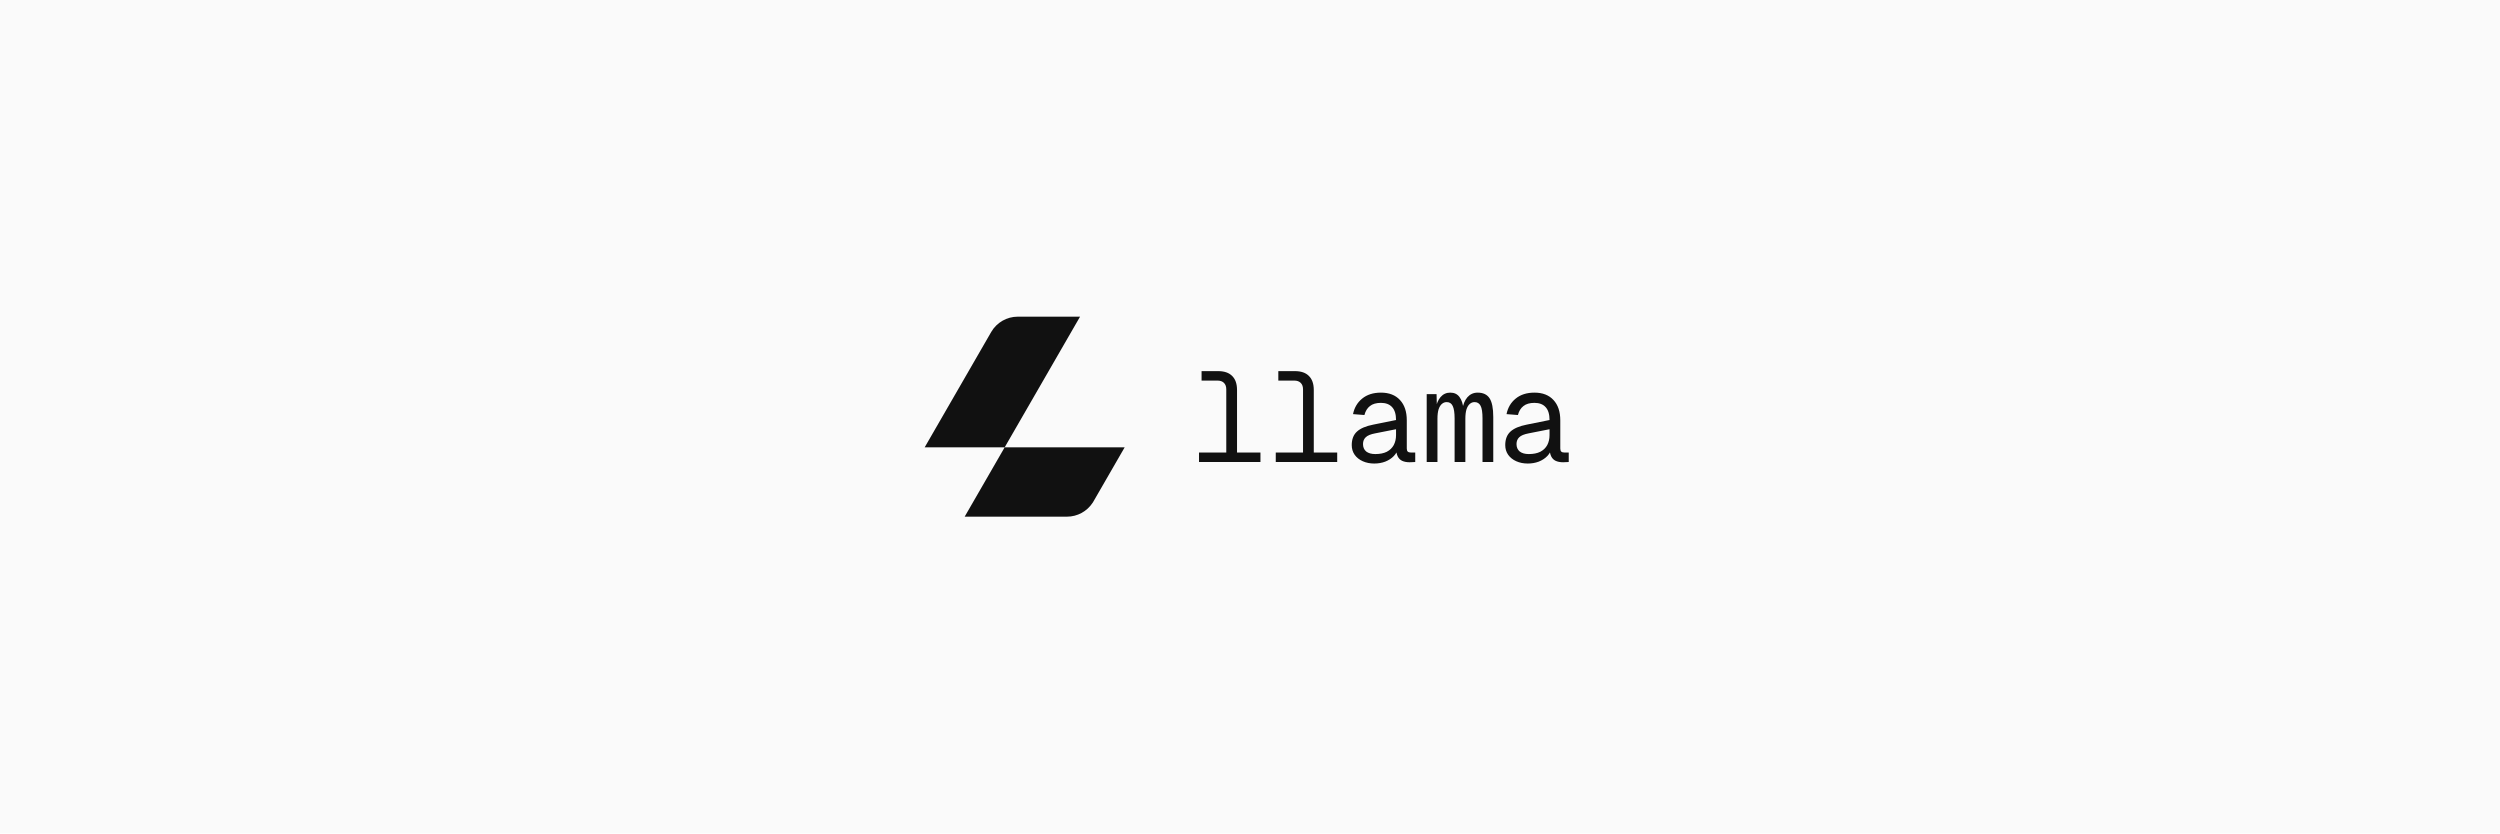
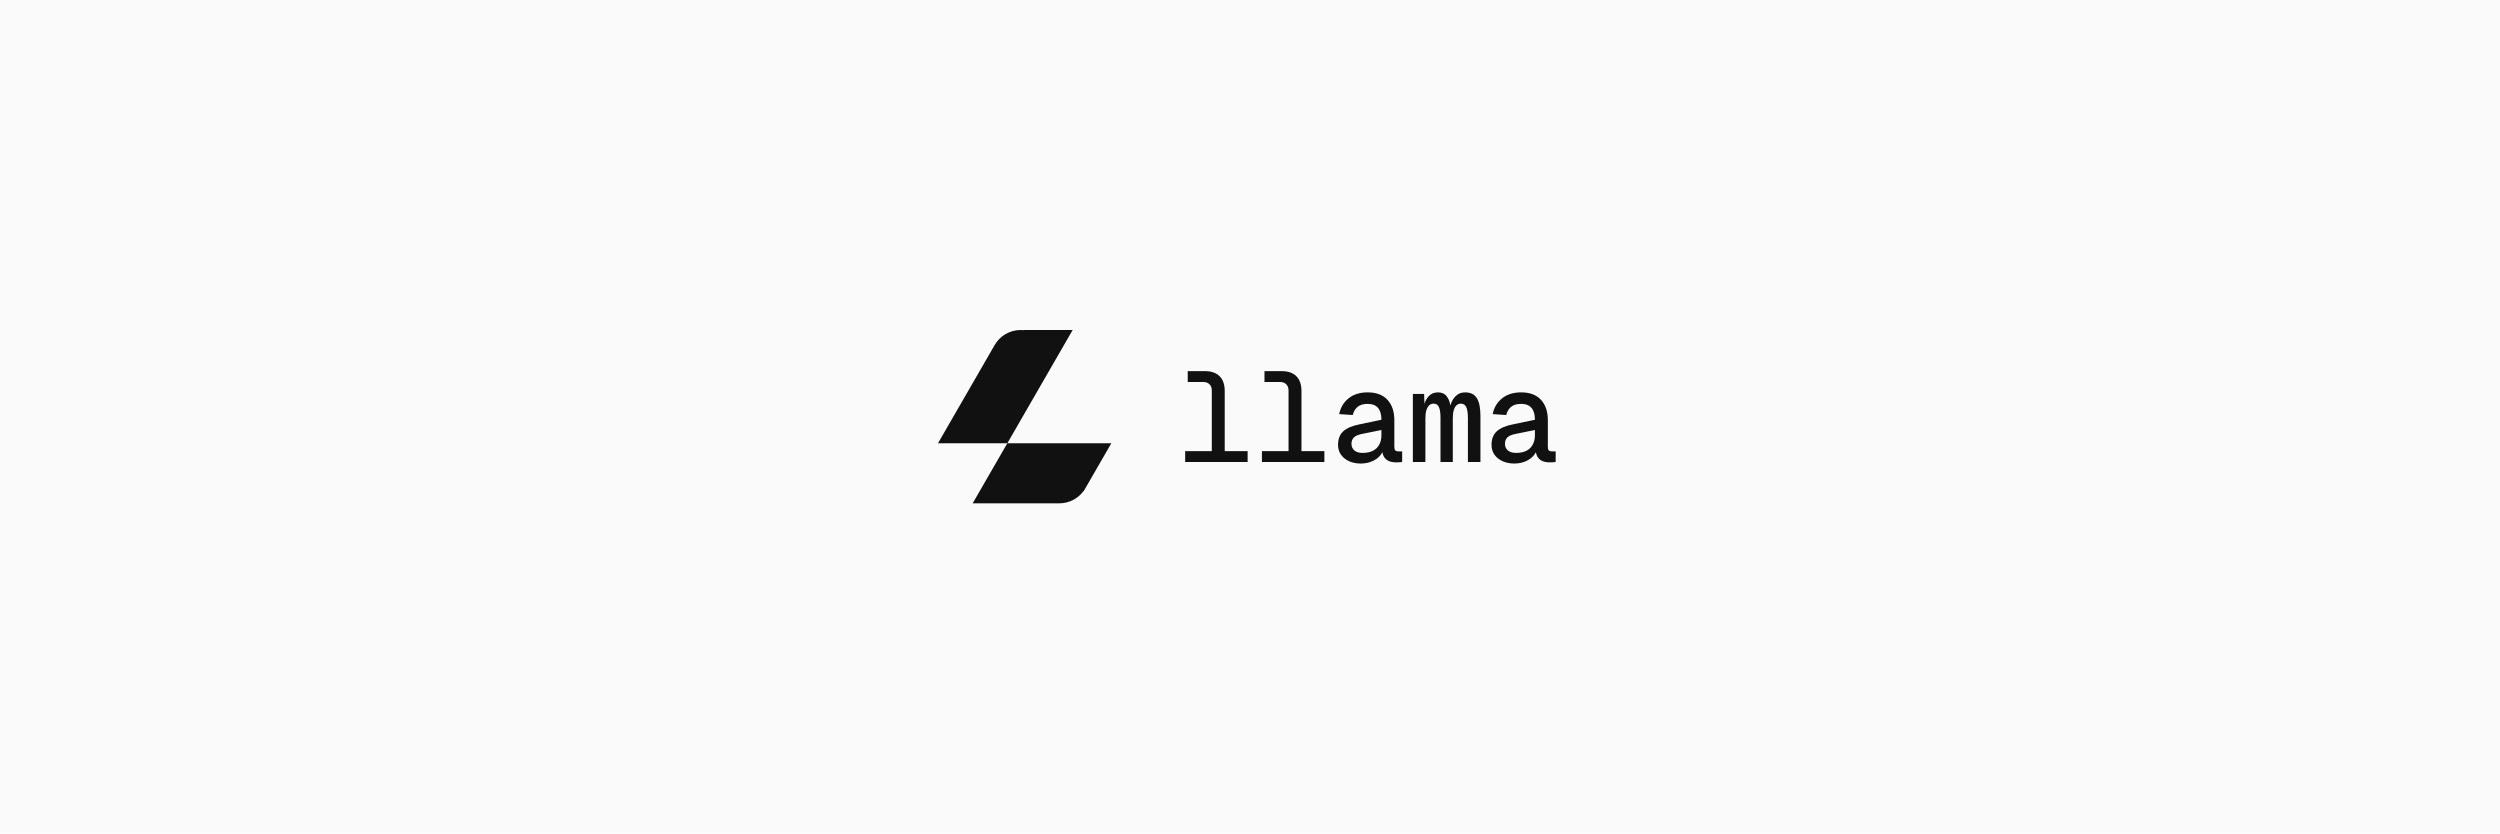
<svg xmlns="http://www.w3.org/2000/svg" width="7500" height="2500" viewBox="0 0 7500 2500" fill="none">
  <rect width="7500" height="2500" fill="#FAFAFA" />
-   <path d="M3374 1342L3278.25 1508L3278.14 1507.93C3261.25 1534.07 3232.19 1550 3200.86 1550H2894L2974.32 1410.77L3014 1342H3374ZM3014 1342H2774L2887.08 1146L2973.6 996.025C2990.03 967.546 3020.41 950 3053.29 950H3240.15L3014 1342Z" fill="#111111" />
-   <path d="M3678.83 1386V1167.89C3678.83 1159.7 3676.53 1153.3 3671.92 1148.69C3667.31 1144.08 3660.91 1141.78 3652.72 1141.78H3604.72V1113.36H3654.26C3672.94 1113.36 3687.02 1118.22 3696.5 1127.95C3706.22 1137.42 3711.09 1151.5 3711.09 1170.19V1386H3678.83ZM3597.04 1386V1357.58H3781.36V1386H3597.04ZM3909.08 1386V1167.89C3909.08 1159.7 3906.78 1153.3 3902.17 1148.69C3897.56 1144.08 3891.16 1141.78 3882.97 1141.78H3834.97V1113.36H3884.51C3903.19 1113.36 3917.27 1118.22 3926.75 1127.95C3936.47 1137.42 3941.34 1151.5 3941.34 1170.19V1386H3909.08ZM3827.29 1386V1357.58H4011.61V1386H3827.29ZM4122.82 1390.61C4110.02 1390.61 4098.5 1388.3 4088.26 1383.7C4078.02 1379.09 4069.96 1372.69 4064.07 1364.5C4058.18 1356.05 4055.24 1346.32 4055.24 1335.31C4055.24 1317.9 4060.36 1304.46 4070.6 1294.99C4081.09 1285.26 4097.48 1278.22 4119.75 1273.87L4188.1 1260.05C4188.1 1242.64 4184.13 1229.71 4176.2 1221.26C4168.52 1212.82 4157.38 1208.59 4142.79 1208.59C4128.71 1208.59 4117.7 1211.79 4109.76 1218.19C4101.83 1224.34 4096.32 1233.3 4093.25 1245.07L4059.08 1242.38C4062.92 1223.18 4072 1207.7 4086.34 1195.92C4100.93 1183.89 4119.75 1177.87 4142.79 1177.87C4167.36 1177.87 4186.44 1185.3 4200 1200.14C4213.57 1214.74 4220.36 1234.96 4220.36 1260.82V1345.3C4220.36 1349.9 4221.38 1353.1 4223.43 1354.9C4225.48 1356.69 4228.55 1357.58 4232.64 1357.58H4245.7V1386C4244.16 1386.26 4241.73 1386.38 4238.4 1386.38C4235.08 1386.64 4231.88 1386.77 4228.8 1386.77C4220.1 1386.77 4212.68 1385.36 4206.53 1382.54C4200.64 1379.73 4196.16 1375.25 4193.09 1369.1C4190.02 1362.7 4188.36 1354.51 4188.1 1344.53H4194.24C4192.45 1353.23 4188.1 1361.17 4181.19 1368.34C4174.53 1375.25 4166.08 1380.75 4155.84 1384.85C4145.6 1388.69 4134.6 1390.61 4122.82 1390.61ZM4125.89 1362.19C4139.72 1362.19 4151.24 1359.89 4160.45 1355.28C4169.67 1350.42 4176.58 1343.76 4181.19 1335.31C4185.8 1326.61 4188.1 1316.62 4188.1 1305.36V1287.7L4125.89 1299.98C4112.07 1302.54 4102.47 1306.51 4097.09 1311.89C4091.72 1317.01 4089.03 1323.79 4089.03 1332.24C4089.03 1341.71 4092.23 1349.14 4098.63 1354.51C4105.28 1359.63 4114.37 1362.19 4125.89 1362.19ZM4280.11 1386V1182.48H4309.68L4310.83 1227.79L4306.99 1227.02C4309.29 1211.92 4314.16 1200.02 4321.58 1191.31C4329.26 1182.35 4338.99 1177.87 4350.77 1177.87C4362.8 1177.87 4372.01 1182.22 4378.41 1190.93C4385.07 1199.63 4389.17 1212.43 4390.7 1229.33H4386.86C4389.17 1213.46 4394.29 1200.91 4402.22 1191.7C4410.41 1182.48 4420.65 1177.87 4432.94 1177.87C4449.33 1177.87 4461.23 1183.5 4468.65 1194.77C4476.08 1206.03 4479.79 1224.72 4479.79 1250.83V1386H4447.53V1255.44C4447.53 1237.26 4445.61 1224.59 4441.77 1217.42C4437.93 1210 4431.92 1206.29 4423.73 1206.29C4418.35 1206.29 4413.61 1208.08 4409.52 1211.66C4405.42 1214.99 4402.09 1220.37 4399.53 1227.79C4397.23 1235.22 4396.08 1244.69 4396.08 1256.21V1386H4363.82V1255.44C4363.82 1238.03 4361.9 1225.49 4358.06 1217.81C4354.48 1210.13 4348.46 1206.29 4340.01 1206.29C4334.64 1206.29 4329.9 1208.08 4325.81 1211.66C4321.71 1214.99 4318.38 1220.37 4315.82 1227.79C4313.52 1235.22 4312.37 1244.69 4312.37 1256.21V1386H4280.11ZM4583.32 1390.61C4570.52 1390.61 4559 1388.3 4548.76 1383.7C4538.52 1379.09 4530.46 1372.69 4524.57 1364.5C4518.68 1356.05 4515.74 1346.32 4515.74 1335.31C4515.74 1317.9 4520.86 1304.46 4531.1 1294.99C4541.59 1285.26 4557.98 1278.22 4580.25 1273.87L4648.6 1260.05C4648.6 1242.64 4644.63 1229.71 4636.7 1221.26C4629.02 1212.82 4617.88 1208.59 4603.29 1208.59C4589.21 1208.59 4578.2 1211.79 4570.26 1218.19C4562.33 1224.34 4556.82 1233.3 4553.75 1245.07L4519.58 1242.38C4523.42 1223.18 4532.5 1207.7 4546.84 1195.92C4561.43 1183.89 4580.25 1177.87 4603.29 1177.87C4627.86 1177.87 4646.94 1185.3 4660.5 1200.14C4674.07 1214.74 4680.86 1234.96 4680.86 1260.82V1345.3C4680.86 1349.9 4681.88 1353.1 4683.93 1354.9C4685.98 1356.69 4689.05 1357.58 4693.14 1357.58H4706.2V1386C4704.66 1386.26 4702.23 1386.38 4698.9 1386.38C4695.58 1386.64 4692.38 1386.77 4689.3 1386.77C4680.6 1386.77 4673.18 1385.36 4667.03 1382.54C4661.14 1379.73 4656.66 1375.25 4653.59 1369.1C4650.52 1362.7 4648.86 1354.51 4648.6 1344.53H4654.74C4652.95 1353.23 4648.6 1361.17 4641.69 1368.34C4635.03 1375.25 4626.58 1380.75 4616.34 1384.85C4606.1 1388.69 4595.1 1390.61 4583.32 1390.61ZM4586.39 1362.19C4600.22 1362.19 4611.74 1359.89 4620.95 1355.28C4630.17 1350.42 4637.08 1343.76 4641.69 1335.31C4646.3 1326.61 4648.6 1316.62 4648.6 1305.36V1287.7L4586.39 1299.98C4572.57 1302.54 4562.97 1306.51 4557.59 1311.89C4552.22 1317.01 4549.53 1323.79 4549.53 1332.24C4549.53 1341.71 4552.73 1349.14 4559.13 1354.51C4565.78 1359.63 4574.87 1362.19 4586.39 1362.19Z" fill="#111111" />
+   <path d="M3334 1329.73L3251.02 1473.6L3250.53 1473.29C3233.67 1496.21 3206.79 1510 3177.94 1510H2918L3002.77 1363.06L3022 1329.73H3334ZM3022 1329.73H2814L2912 1159.87L2984 1035.07C3000.09 1007.18 3029.84 990 3062.03 990C3065.19 990 3068.29 990.157 3071.33 990.46L3071.4 990H3218L3022 1329.73Z" fill="#111111" />
+   <path d="M3635.38 1386V1171.34C3635.38 1163.41 3633.07 1157.26 3628.46 1152.91C3624.11 1148.3 3617.97 1146 3610.03 1146H3563.18V1113.36H3614.26C3633.97 1113.36 3648.82 1118.48 3658.8 1128.72C3669.04 1138.7 3674.16 1153.55 3674.16 1173.26V1386H3635.38ZM3555.5 1386V1353.36H3742.9V1386H3555.5ZM3865.63 1386V1171.34C3865.63 1163.41 3863.32 1157.26 3858.71 1152.91C3854.36 1148.3 3848.22 1146 3840.28 1146H3793.43V1113.36H3844.51C3864.22 1113.36 3879.07 1118.48 3889.05 1128.72C3899.29 1138.7 3904.41 1153.55 3904.41 1173.26V1386H3865.63ZM3785.75 1386V1353.36H3973.15V1386H3785.75ZM4082.05 1390.61C4069.25 1390.61 4057.73 1388.3 4047.49 1383.7C4037.25 1379.09 4029.06 1372.56 4022.92 1364.11C4017.03 1355.66 4014.08 1345.81 4014.08 1334.54C4014.08 1317.14 4019.33 1303.57 4029.83 1293.84C4040.58 1284.11 4056.71 1277.2 4078.21 1273.1L4144.26 1259.28C4144.26 1243.41 4140.8 1231.5 4133.89 1223.57C4126.98 1215.63 4116.61 1211.66 4102.79 1211.66C4089.99 1211.66 4080 1214.61 4072.84 1220.5C4065.67 1226.38 4060.8 1234.58 4058.24 1245.07L4017.54 1242.38C4021.38 1222.93 4030.72 1207.18 4045.57 1195.15C4060.42 1183.12 4079.49 1177.1 4102.79 1177.1C4128.9 1177.1 4148.74 1184.53 4162.31 1199.38C4176.13 1214.22 4183.04 1234.7 4183.04 1260.82V1341.46C4183.04 1346.06 4184.07 1349.39 4186.12 1351.44C4188.16 1353.23 4191.11 1354.13 4194.95 1354.13H4206.47V1386C4204.93 1386.26 4202.37 1386.51 4198.79 1386.77C4195.46 1387.02 4192.13 1387.15 4188.8 1387.15C4179.59 1387.15 4171.78 1385.62 4165.38 1382.54C4158.98 1379.47 4154.12 1374.74 4150.79 1368.34C4147.72 1361.68 4145.92 1353.36 4145.41 1343.38H4151.56C4150.02 1352.34 4146.05 1360.4 4139.65 1367.57C4133.25 1374.74 4125.06 1380.37 4115.08 1384.46C4105.09 1388.56 4094.08 1390.61 4082.05 1390.61ZM4087.81 1358.74C4100.1 1358.74 4110.47 1356.56 4118.92 1352.21C4127.36 1347.86 4133.64 1341.71 4137.73 1333.78C4142.08 1325.84 4144.26 1316.5 4144.26 1305.74V1290L4087.43 1301.52C4075.14 1303.82 4066.56 1307.41 4061.7 1312.27C4056.84 1317.14 4054.4 1323.54 4054.4 1331.47C4054.4 1339.92 4057.35 1346.58 4063.24 1351.44C4069.12 1356.3 4077.32 1358.74 4087.81 1358.74ZM4238.57 1386V1181.71H4272.37L4273.9 1227.79L4269.68 1226.64C4272.24 1211.02 4277.23 1198.86 4284.65 1190.16C4292.33 1181.46 4301.93 1177.1 4313.45 1177.1C4325.74 1177.1 4334.96 1181.46 4341.1 1190.16C4347.5 1198.86 4351.47 1211.79 4353.01 1228.94H4348.78C4351.09 1212.56 4356.33 1199.89 4364.53 1190.93C4372.72 1181.71 4382.96 1177.1 4395.25 1177.1C4411.37 1177.1 4423.02 1182.74 4430.19 1194C4437.61 1205.01 4441.33 1223.06 4441.33 1248.14V1386H4403.69V1254.67C4403.69 1238.29 4401.9 1226.9 4398.32 1220.5C4394.99 1214.1 4389.74 1210.9 4382.57 1210.9C4377.97 1210.9 4373.74 1212.43 4369.9 1215.5C4366.32 1218.58 4363.5 1223.44 4361.45 1230.1C4359.41 1236.5 4358.38 1244.94 4358.38 1255.44V1386H4321.52V1254.67C4321.52 1238.8 4319.85 1227.54 4316.53 1220.88C4313.45 1214.22 4308.21 1210.9 4300.78 1210.9C4295.92 1210.9 4291.69 1212.43 4288.11 1215.5C4284.53 1218.58 4281.58 1223.44 4279.28 1230.1C4277.23 1236.5 4276.21 1244.94 4276.21 1255.44V1386H4238.57ZM4542.55 1390.61C4529.75 1390.61 4518.23 1388.3 4507.99 1383.7C4497.75 1379.09 4489.56 1372.56 4483.42 1364.11C4477.53 1355.66 4474.58 1345.81 4474.58 1334.54C4474.58 1317.14 4479.83 1303.57 4490.33 1293.84C4501.08 1284.11 4517.21 1277.2 4538.71 1273.1L4604.76 1259.28C4604.76 1243.41 4601.3 1231.5 4594.39 1223.57C4587.48 1215.63 4577.11 1211.66 4563.29 1211.66C4550.49 1211.66 4540.5 1214.61 4533.34 1220.5C4526.17 1226.38 4521.3 1234.58 4518.74 1245.07L4478.04 1242.38C4481.88 1222.93 4491.22 1207.18 4506.07 1195.15C4520.92 1183.12 4539.99 1177.1 4563.29 1177.1C4589.4 1177.1 4609.24 1184.53 4622.81 1199.38C4636.63 1214.22 4643.54 1234.7 4643.54 1260.82V1341.46C4643.54 1346.06 4644.57 1349.39 4646.62 1351.44C4648.66 1353.23 4651.61 1354.13 4655.45 1354.13H4666.97V1386C4665.43 1386.26 4662.87 1386.51 4659.29 1386.77C4655.96 1387.02 4652.63 1387.15 4649.3 1387.15C4640.09 1387.15 4632.28 1385.62 4625.88 1382.54C4619.48 1379.47 4614.62 1374.74 4611.29 1368.34C4608.22 1361.68 4606.42 1353.36 4605.91 1343.38H4612.06C4610.52 1352.34 4606.55 1360.4 4600.15 1367.57C4593.75 1374.74 4585.56 1380.37 4575.58 1384.46C4565.59 1388.56 4554.58 1390.61 4542.55 1390.61ZM4548.31 1358.74C4560.6 1358.74 4570.97 1356.56 4579.42 1352.21C4587.86 1347.86 4594.14 1341.71 4598.23 1333.78C4602.58 1325.84 4604.76 1316.5 4604.76 1305.74V1290L4547.93 1301.52C4535.64 1303.82 4527.06 1307.41 4522.2 1312.27C4517.34 1317.14 4514.9 1323.54 4514.9 1331.47C4514.9 1339.92 4517.85 1346.58 4523.74 1351.44C4529.62 1356.3 4537.82 1358.74 4548.31 1358.74Z" fill="#111111" />
</svg>
